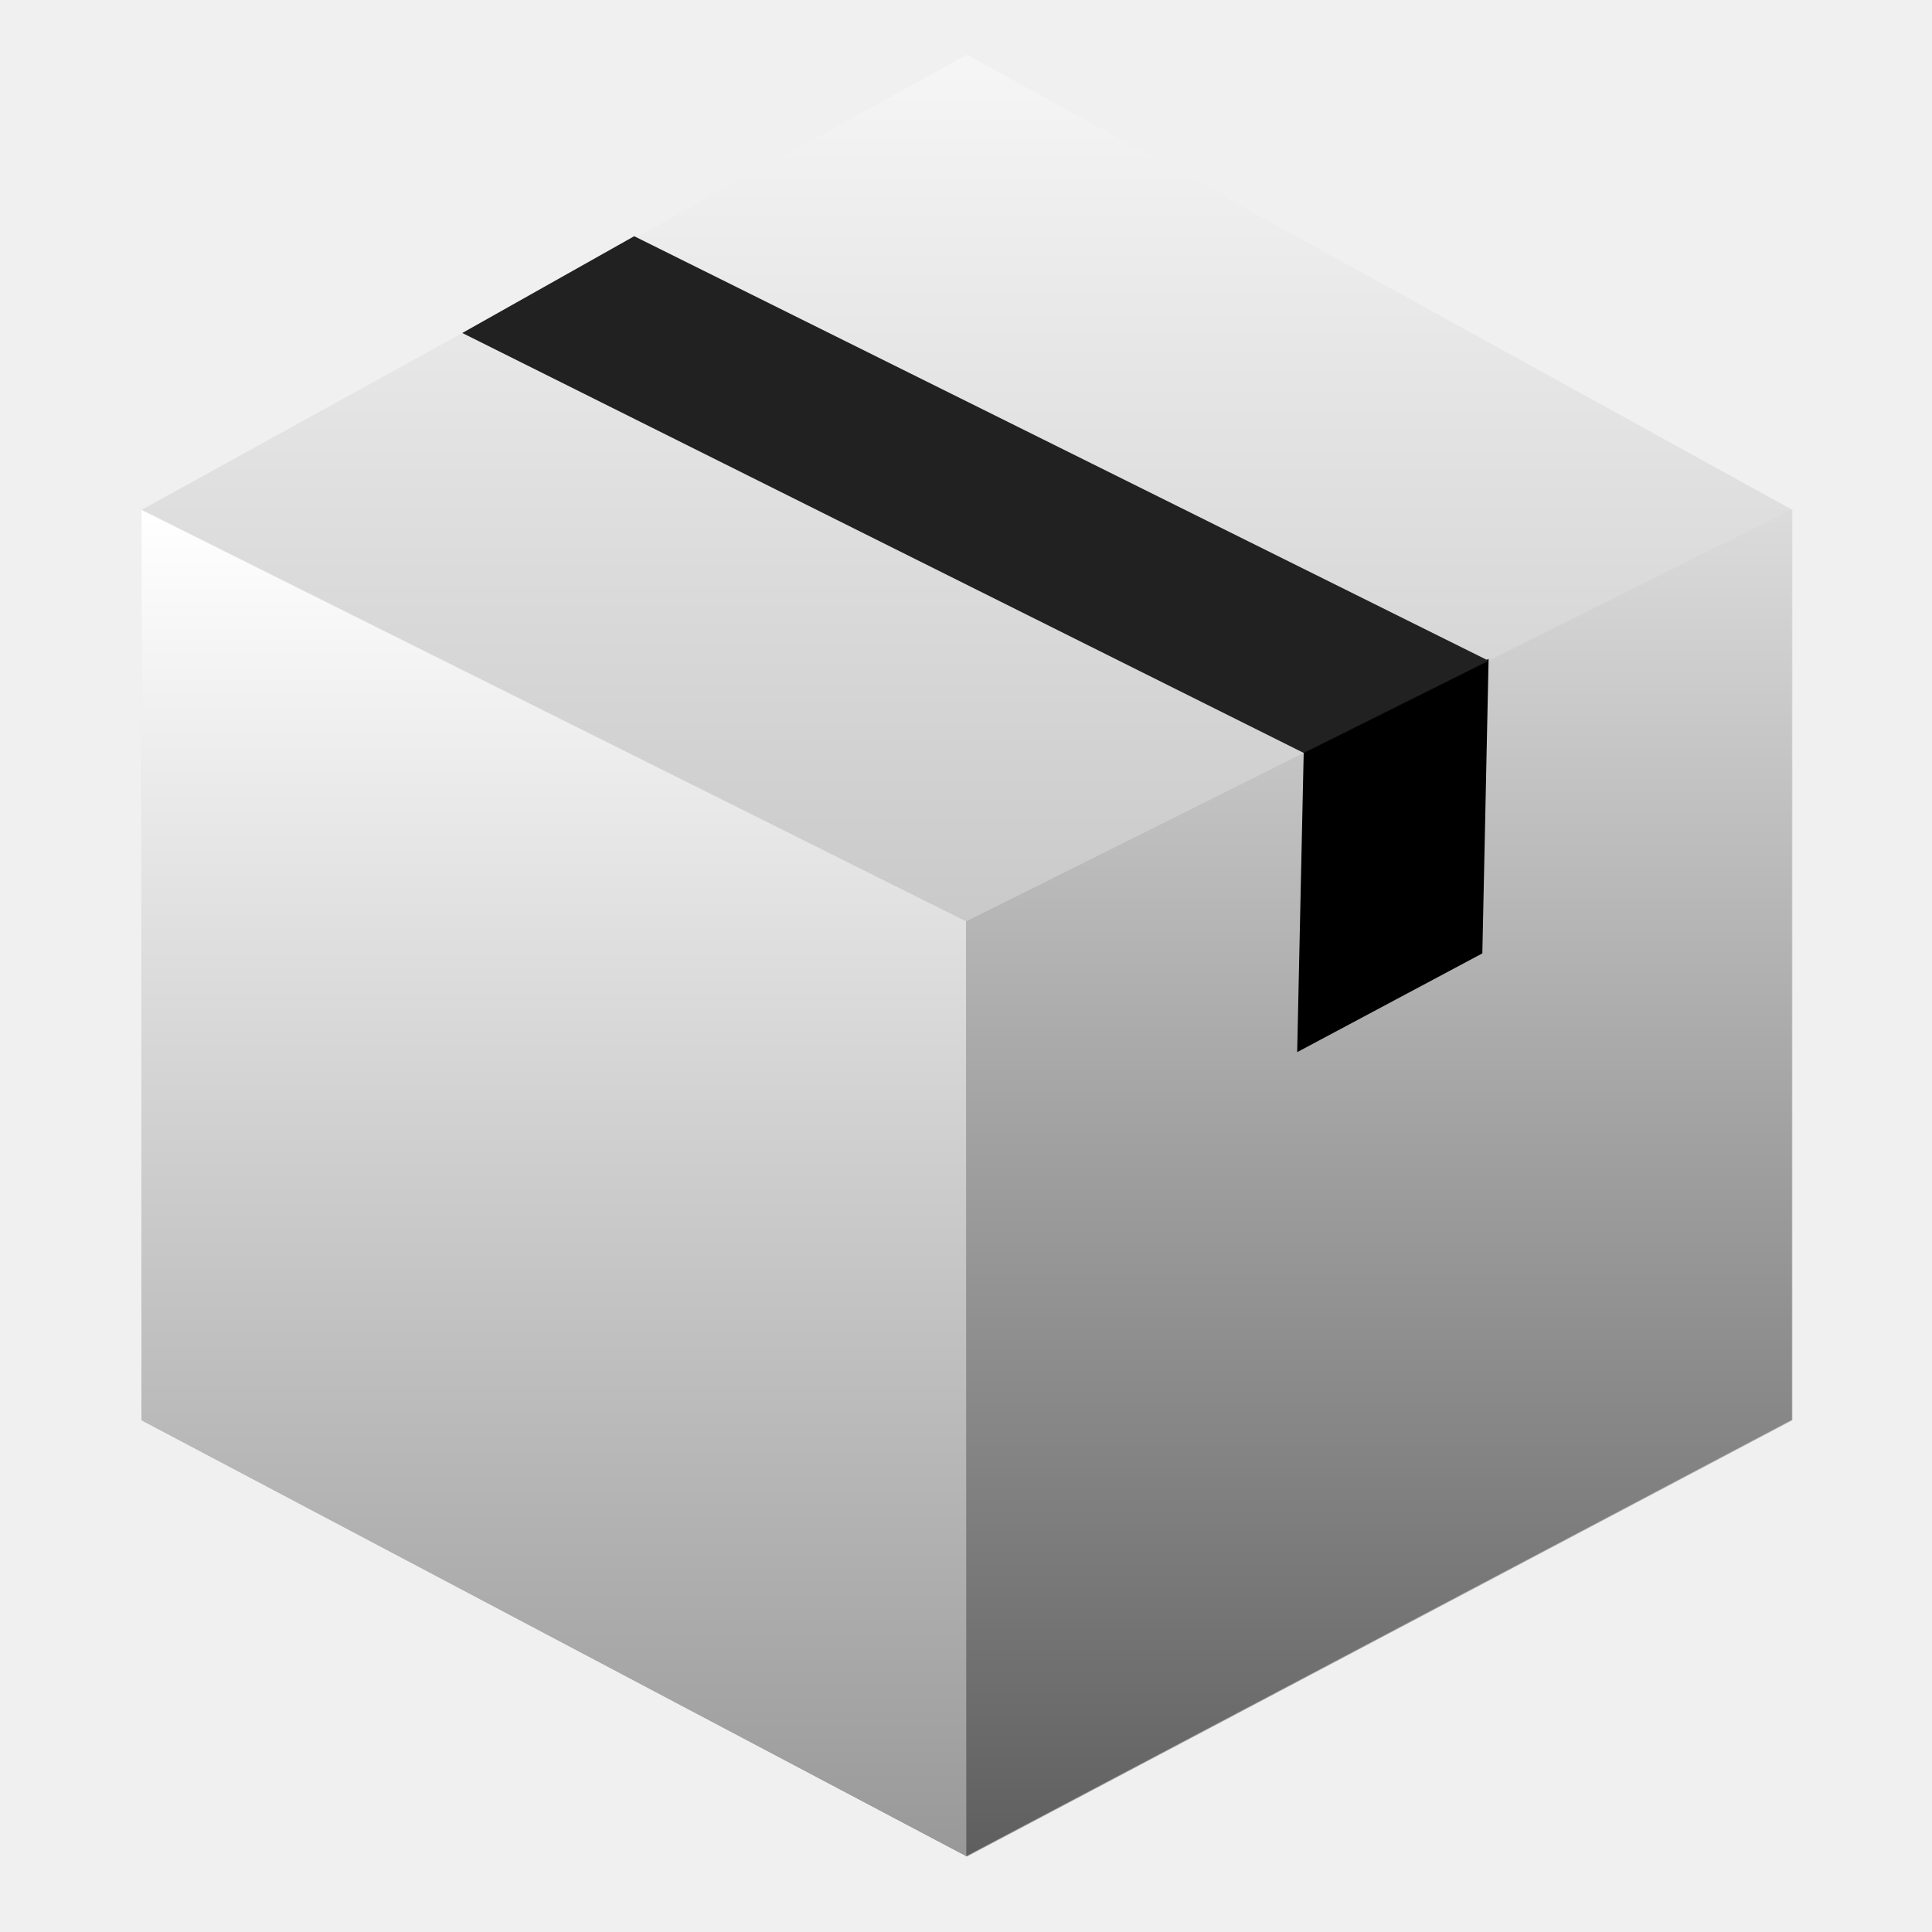
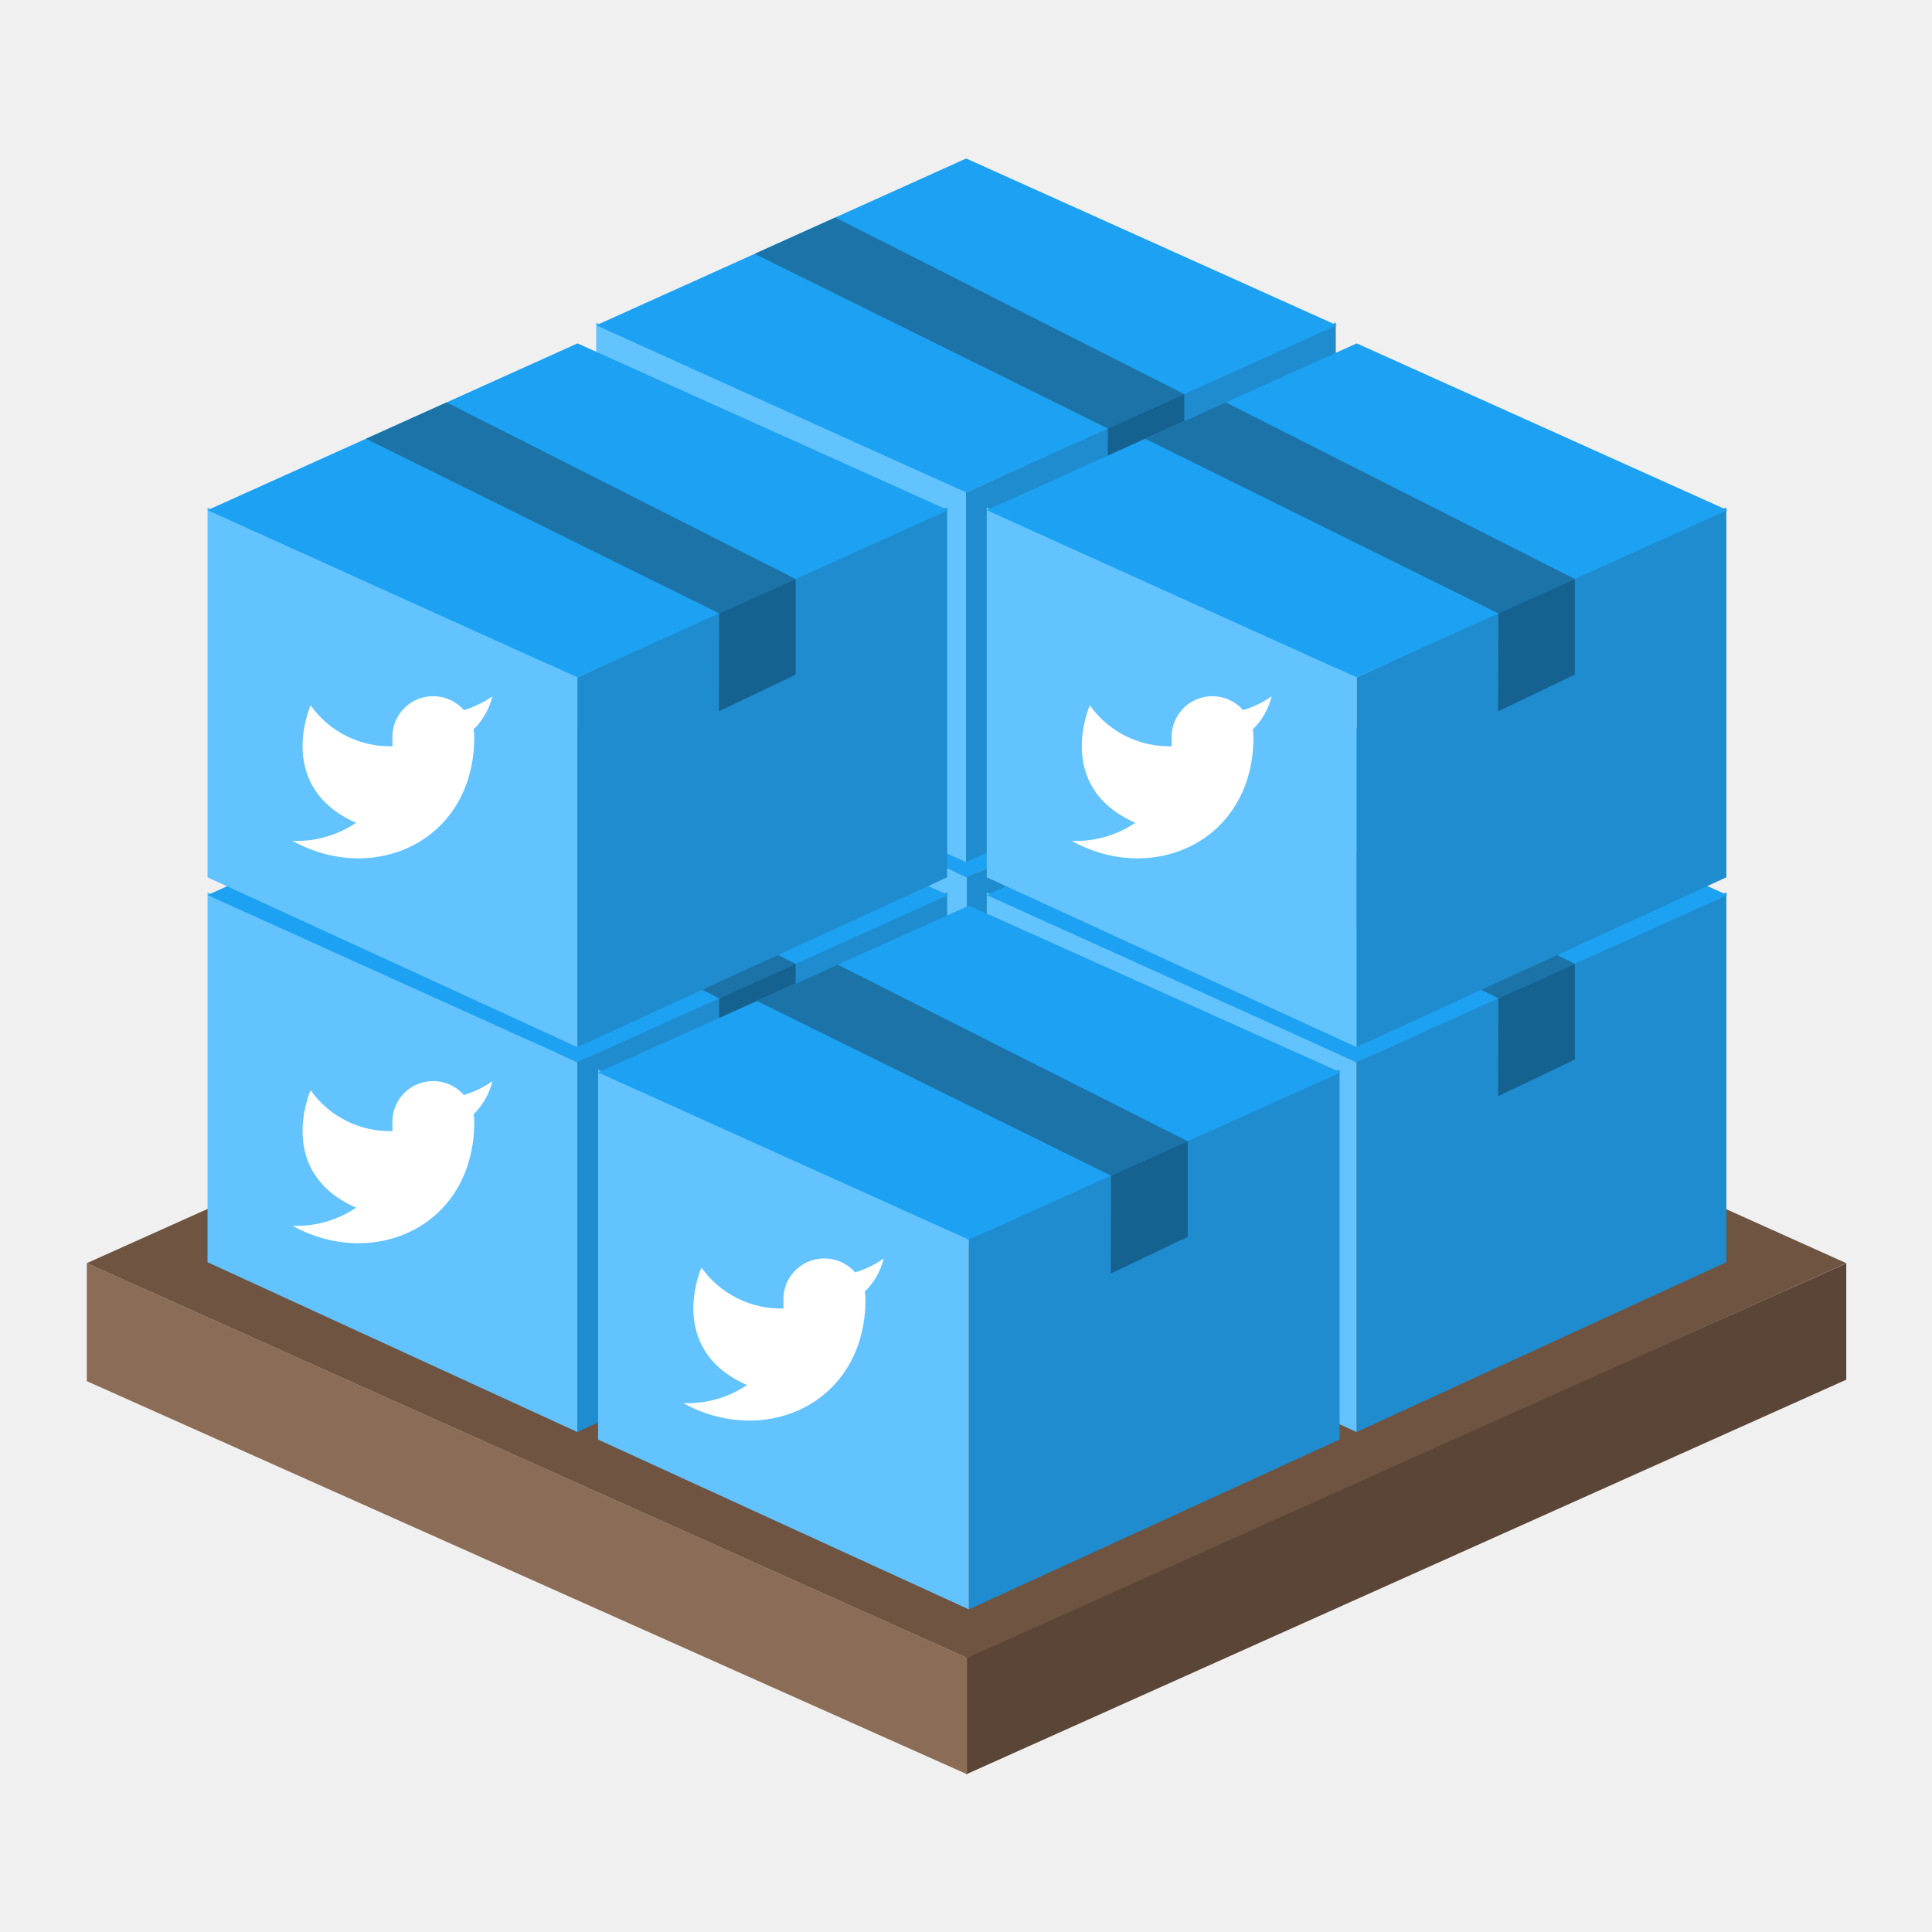
<svg xmlns="http://www.w3.org/2000/svg" width="1024px" height="1024px" viewBox="0 0 1024 1024" version="1.1">
-   <defs>
-     <linearGradient x1="50%" y1="0%" x2="50%" y2="100%" id="linearGradient-1">
-       <stop stop-color="#F6F6F6" offset="0%" />
-       <stop stop-color="#999999" offset="100%" />
-     </linearGradient>
-     <linearGradient x1="50%" y1="0%" x2="50%" y2="100%" id="linearGradient-2">
-       <stop stop-color="#FFFFFF" offset="0%" />
-       <stop stop-color="#999999" offset="100%" />
-     </linearGradient>
-     <linearGradient x1="50%" y1="0%" x2="50%" y2="100%" id="linearGradient-3">
-       <stop stop-color="#DBDBDB" offset="0%" />
-       <stop stop-color="#5F5F5F" offset="100%" />
-     </linearGradient>
-   </defs>
  <g id="1024" stroke="none" stroke-width="1" fill="none" fill-rule="evenodd">
-     <g id="Mono">
-       <g id="Icon" transform="translate(75, 29)">
-         <polygon id="Face-Back" fill="url(#linearGradient-1)" fill-rule="nonzero" points="437.5 0 875 241.25 875 723.75 437.5 955 2.7929048e-13 723.75 0 241.25" />
-         <polygon id="Face-Left" fill="url(#linearGradient-2)" fill-rule="nonzero" points="0 241.24 437.662 459.652 437.507 954.978 0 723.745" />
-         <polygon id="Face-Right" fill="url(#linearGradient-3)" fill-rule="nonzero" transform="translate(655.8305, 597.8688) scale(-1, 1) translate(-655.8305, -597.8688) " points="437 241 874.661 459.412 874.506 954.738 437 723.505" />
-         <polygon id="Tape-Side" fill="#000000" fill-rule="nonzero" points="616.005 369.079 612.53 528.661 710.672 476.313 713.99 320.2" />
-         <polygon id="Tape-Top" fill="#212121" fill-rule="nonzero" points="714.007 321.214 261.144 96.195 170.026 147.489 616.023 370.08" />
+     <g id="Icon">
+       <g id="Pallet" transform="translate(46, 460)" fill-rule="nonzero">
+         <polygon id="Left" fill="#5B4536" transform="translate(699.2683, 345.0317) scale(1, -1) translate(-699.2683, -345.0317) " points="465.976 209.586 932.56 418.805 932.56 480.477 465.976 272.113" />
+         <polygon id="Left" fill="#8B6C56" points="0.008 209.509 466.592 418.728 466.592 480.4 0.008 272.036" />
+         <polygon id="Center" fill="#6E5441" points="466.587 0 0 209.509 466.587 418.736 932.576 209.509" />
+       </g>
+       <g id="Packages" stroke-width="1" fill-rule="evenodd" transform="translate(110, 84)">
+         <g id="Package" transform="translate(207, 204)">
+           <polygon id="Right" fill="#1F8CCF" fill-rule="nonzero" points="195.501 177 391.003 87 391.003 283 195.501 373" />
+           <polygon id="Left" fill="#62C3FF" fill-rule="nonzero" transform="translate(97.75064, 230) scale(1, -1) translate(-97.75064, -230) " points="0 177 195.501 87 195.501 283 0 373" />
+           <polygon id="Top" fill="#1DA1F2" fill-rule="nonzero" points="-8.52651283e-14 88.402 195.501 177.021 391.556 88.402 195.587 1.56319402e-13" />
+           <path d="M150.616,187.049 C146.014,190.284 140.918,192.759 135.525,194.377 C129.596,187.583 120.042,185.201 111.602,188.412 C103.161,191.622 97.63,199.743 97.751,208.746 L97.751,213.536 C80.597,213.979 64.359,205.834 54.497,191.839 C54.497,191.839 35.274,234.945 78.527,254.103 C68.629,260.799 56.839,264.156 44.885,263.683 C88.139,287.631 141.004,263.683 141.004,208.602 C141,207.268 140.871,205.937 140.619,204.627 C145.524,199.806 148.986,193.72 150.616,187.049 Z" id="Twitter" fill="#FFFFFF" fill-rule="evenodd" />
+           <polygon id="Tape-Top" fill="#1C73A8" fill-rule="nonzero" points="270.507 143.117 83.784 50.547 126.381 31.293 310.886 124.865" />
+           <polygon id="Tape-Side" fill="#156290" fill-rule="nonzero" points="270.502 143.113 270.334 195.009 310.914 175.559 310.914 124.863" />
+         </g>
+         <g id="Package" transform="translate(206, 0)">
+           <polygon id="Right" fill="#1F8CCF" fill-rule="nonzero" points="196 177 392 87 392 283 196 373" />
+           <polygon id="Left" fill="#62C3FF" fill-rule="nonzero" transform="translate(98, 230) scale(1, -1) translate(-98, -230) " points="0 177 196 87 196 283 0 373" />
+           <polygon id="Top" fill="#1DA1F2" fill-rule="nonzero" points="-8.52651283e-14 88.402 196 177.021 392.555 88.402 196.086 1.56319402e-13" />
+           <path d="M151,187.049 C146.386,190.284 141.277,192.759 135.871,194.377 C129.927,187.583 120.349,185.201 111.886,188.412 C103.424,191.622 97.879,199.743 98,208.746 L98,213.536 C80.802,213.979 64.523,205.834 54.636,191.839 C54.636,191.839 35.364,234.945 78.727,254.103 C68.804,260.799 56.984,264.156 45,263.683 C88.364,287.631 141.364,263.683 141.364,208.602 C141.359,207.268 141.23,205.937 140.978,204.627 C145.896,199.806 149.366,193.72 151,187.049 Z" id="Twitter" fill="#FFFFFF" fill-rule="evenodd" />
+           <polygon id="Tape-Top" fill="#1C73A8" fill-rule="nonzero" points="271.197 143.117 83.998 50.547 126.704 31.293 311.679 124.865" />
+           <polygon id="Tape-Side" fill="#156290" fill-rule="nonzero" points="271.192 143.113 271.024 195.009 311.707 175.559 311.707 124.863" />
+         </g>
+         <g id="Package" transform="translate(0, 302)">
+           <polygon id="Right" fill="#1F8CCF" fill-rule="nonzero" points="196 177 392 87 392 283 196 373" />
+           <polygon id="Left" fill="#62C3FF" fill-rule="nonzero" transform="translate(98, 230) scale(1, -1) translate(-98, -230) " points="0 177 196 87 196 283 0 373" />
+           <polygon id="Top" fill="#1DA1F2" fill-rule="nonzero" points="-8.52651283e-14 88.402 196 177.021 392.555 88.402 196.086 1.56319402e-13" />
+           <path d="M151,187.049 C146.386,190.284 141.277,192.759 135.871,194.377 C129.927,187.583 120.349,185.201 111.886,188.412 C103.424,191.622 97.879,199.743 98,208.746 L98,213.536 C80.802,213.979 64.523,205.834 54.636,191.839 C54.636,191.839 35.364,234.945 78.727,254.103 C68.804,260.799 56.984,264.156 45,263.683 C88.364,287.631 141.364,263.683 141.364,208.602 C141.359,207.268 141.23,205.937 140.978,204.627 C145.896,199.806 149.366,193.72 151,187.049 Z" id="Twitter" fill="#FFFFFF" fill-rule="evenodd" />
+           <polygon id="Tape-Top" fill="#1C73A8" fill-rule="nonzero" points="271.197 143.117 83.998 50.547 126.704 31.293 311.679 124.865" />
+           <polygon id="Tape-Side" fill="#156290" fill-rule="nonzero" points="271.192 143.113 271.024 195.009 311.707 175.559 311.707 124.863" />
+         </g>
+         <g id="Package" transform="translate(0, 98)">
+           <polygon id="Right" fill="#1F8CCF" fill-rule="nonzero" points="196 177 392 87 392 283 196 373" />
+           <polygon id="Left" fill="#62C3FF" fill-rule="nonzero" transform="translate(98, 230) scale(1, -1) translate(-98, -230) " points="0 177 196 87 196 283 0 373" />
+           <polygon id="Top" fill="#1DA1F2" fill-rule="nonzero" points="-8.52651283e-14 88.402 196 177.021 392.555 88.402 196.086 1.56319402e-13" />
+           <path d="M151,187.049 C146.386,190.284 141.277,192.759 135.871,194.377 C129.927,187.583 120.349,185.201 111.886,188.412 C103.424,191.622 97.879,199.743 98,208.746 L98,213.536 C80.802,213.979 64.523,205.834 54.636,191.839 C54.636,191.839 35.364,234.945 78.727,254.103 C68.804,260.799 56.984,264.156 45,263.683 C88.364,287.631 141.364,263.683 141.364,208.602 C141.359,207.268 141.23,205.937 140.978,204.627 C145.896,199.806 149.366,193.72 151,187.049 Z" id="Twitter" fill="#FFFFFF" fill-rule="evenodd" />
+           <polygon id="Tape-Top" fill="#1C73A8" fill-rule="nonzero" points="271.197 143.117 83.998 50.547 126.704 31.293 311.679 124.865" />
+           <polygon id="Tape-Side" fill="#156290" fill-rule="nonzero" points="271.192 143.113 271.024 195.009 311.707 175.559 311.707 124.863" />
+         </g>
+         <g id="Package" transform="translate(413, 302)">
+           <polygon id="Right" fill="#1F8CCF" fill-rule="nonzero" points="196 177 392 87 392 283 196 373" />
+           <polygon id="Left" fill="#62C3FF" fill-rule="nonzero" transform="translate(98, 230) scale(1, -1) translate(-98, -230) " points="0 177 196 87 196 283 0 373" />
+           <polygon id="Top" fill="#1DA1F2" fill-rule="nonzero" points="-8.52651283e-14 88.402 196 177.021 392.555 88.402 196.086 1.56319402e-13" />
+           <path d="M151,187.049 C146.386,190.284 141.277,192.759 135.871,194.377 C129.927,187.583 120.349,185.201 111.886,188.412 C103.424,191.622 97.879,199.743 98,208.746 L98,213.536 C80.802,213.979 64.523,205.834 54.636,191.839 C54.636,191.839 35.364,234.945 78.727,254.103 C68.804,260.799 56.984,264.156 45,263.683 C88.364,287.631 141.364,263.683 141.364,208.602 C141.359,207.268 141.23,205.937 140.978,204.627 C145.896,199.806 149.366,193.72 151,187.049 Z" id="Twitter" fill="#FFFFFF" fill-rule="evenodd" />
+           <polygon id="Tape-Top" fill="#1C73A8" fill-rule="nonzero" points="271.197 143.117 83.998 50.547 126.704 31.293 311.679 124.865" />
+           <polygon id="Tape-Side" fill="#156290" fill-rule="nonzero" points="271.192 143.113 271.024 195.009 311.707 175.559 311.707 124.863" />
+         </g>
+         <g id="Package" transform="translate(413, 98)">
+           <polygon id="Right" fill="#1F8CCF" fill-rule="nonzero" points="196 177 392 87 392 283 196 373" />
+           <polygon id="Left" fill="#62C3FF" fill-rule="nonzero" transform="translate(98, 230) scale(1, -1) translate(-98, -230) " points="0 177 196 87 196 283 0 373" />
+           <polygon id="Top" fill="#1DA1F2" fill-rule="nonzero" points="-8.52651283e-14 88.402 196 177.021 392.555 88.402 196.086 1.56319402e-13" />
+           <path d="M151,187.049 C146.386,190.284 141.277,192.759 135.871,194.377 C129.927,187.583 120.349,185.201 111.886,188.412 C103.424,191.622 97.879,199.743 98,208.746 L98,213.536 C80.802,213.979 64.523,205.834 54.636,191.839 C54.636,191.839 35.364,234.945 78.727,254.103 C68.804,260.799 56.984,264.156 45,263.683 C88.364,287.631 141.364,263.683 141.364,208.602 C141.359,207.268 141.23,205.937 140.978,204.627 C145.896,199.806 149.366,193.72 151,187.049 Z" id="Twitter" fill="#FFFFFF" fill-rule="evenodd" />
+           <polygon id="Tape-Top" fill="#1C73A8" fill-rule="nonzero" points="271.197 143.117 83.998 50.547 126.704 31.293 311.679 124.865" />
+           <polygon id="Tape-Side" fill="#156290" fill-rule="nonzero" points="271.192 143.113 271.024 195.009 311.707 175.559 311.707 124.863" />
+         </g>
+         <g id="Package" transform="translate(207, 396)">
+           <polygon id="Right" fill="#1F8CCF" fill-rule="nonzero" points="196.499 177 392.997 87 392.997 283 196.499 373" />
+           <polygon id="Left" fill="#62C3FF" fill-rule="nonzero" transform="translate(98.24936, 230) scale(1, -1) translate(-98.24936, -230) " points="0 177 196.499 87 196.499 283 0 373" />
+           <polygon id="Top" fill="#1DA1F2" fill-rule="nonzero" points="-8.52651283e-14 88.402 196.499 177.021 393.554 88.402 196.585 1.56319402e-13" />
+           <path d="M151.384,187.049 C146.759,190.284 141.637,192.759 136.217,194.377 C130.258,187.583 120.655,185.201 112.171,188.412 C103.687,191.622 98.128,199.743 98.249,208.746 L98.249,213.536 C81.008,213.979 64.688,205.834 54.775,191.839 C54.775,191.839 35.454,234.945 78.928,254.103 C68.979,260.799 57.129,264.156 45.115,263.683 C88.588,287.631 141.723,263.683 141.723,208.602 C141.719,207.268 141.59,205.937 141.337,204.627 C146.267,199.806 149.746,193.72 151.384,187.049 Z" id="Twitter" fill="#FFFFFF" fill-rule="evenodd" />
+           <polygon id="Tape-Top" fill="#1C73A8" fill-rule="nonzero" points="271.887 143.117 84.212 50.547 127.026 31.293 312.472 124.865" />
+           <polygon id="Tape-Side" fill="#156290" fill-rule="nonzero" points="271.882 143.113 271.714 195.009 312.501 175.559 312.501 124.863" />
+         </g>
      </g>
    </g>
  </g>
</svg>
